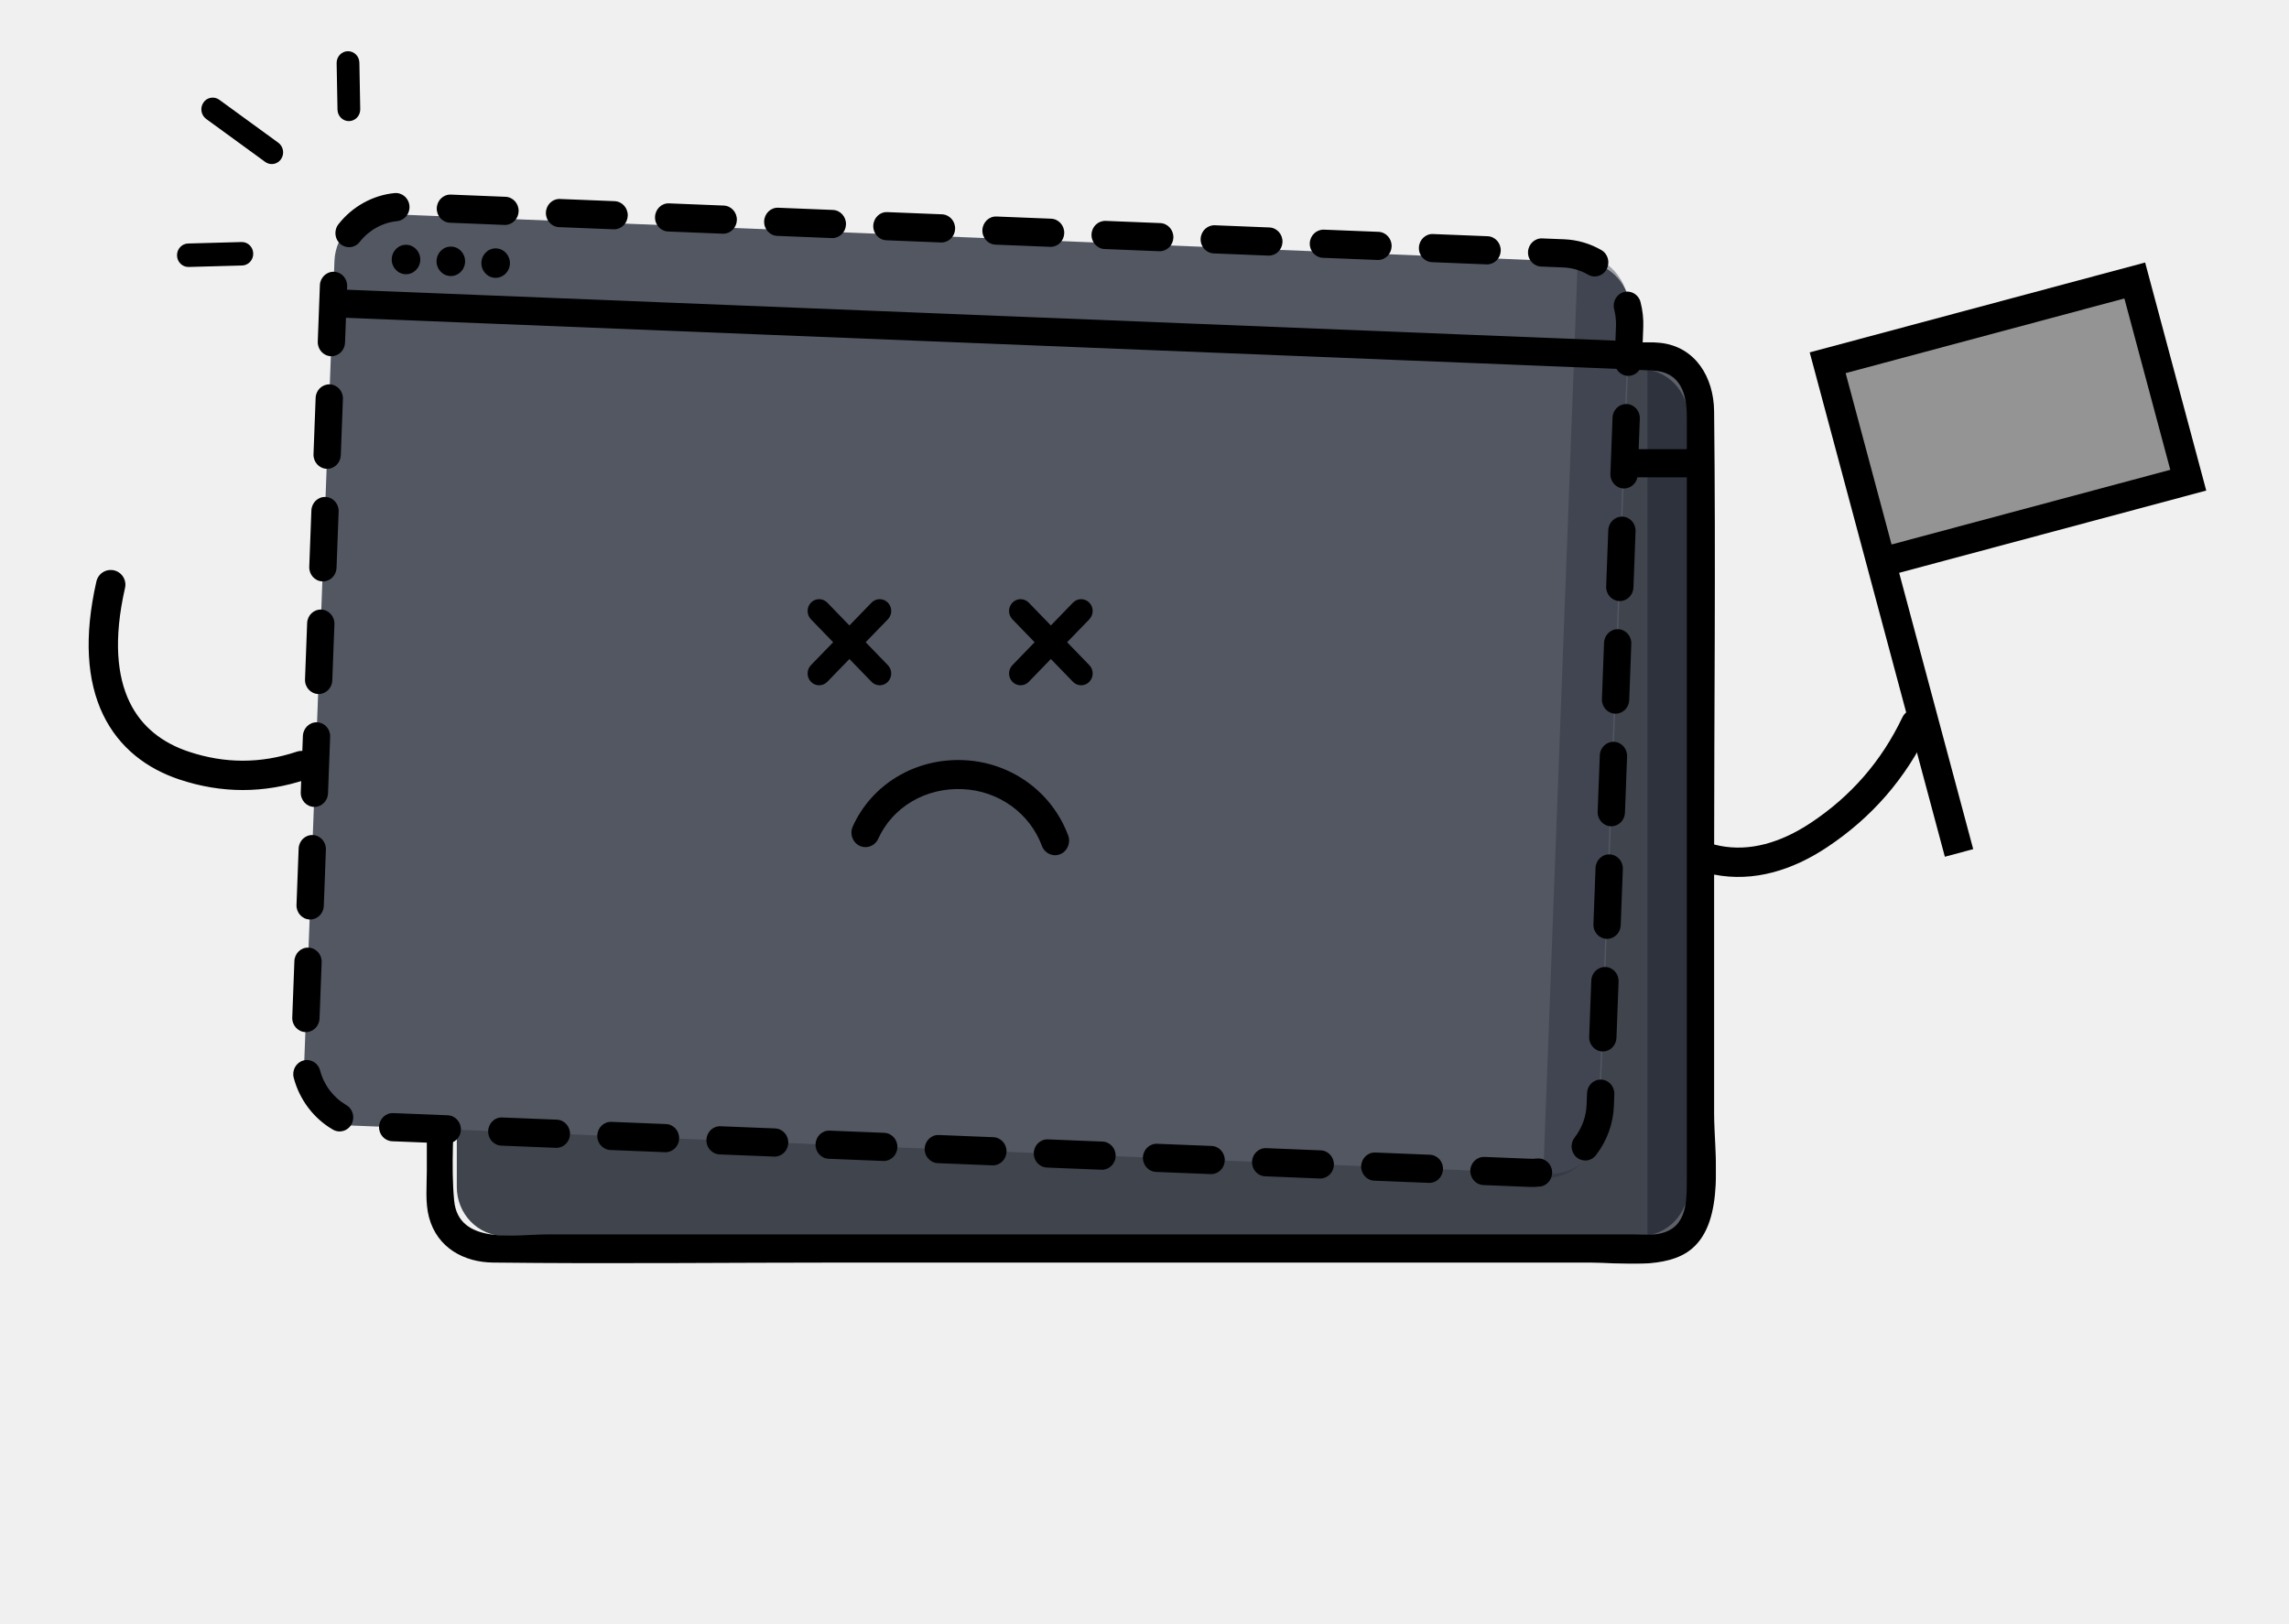
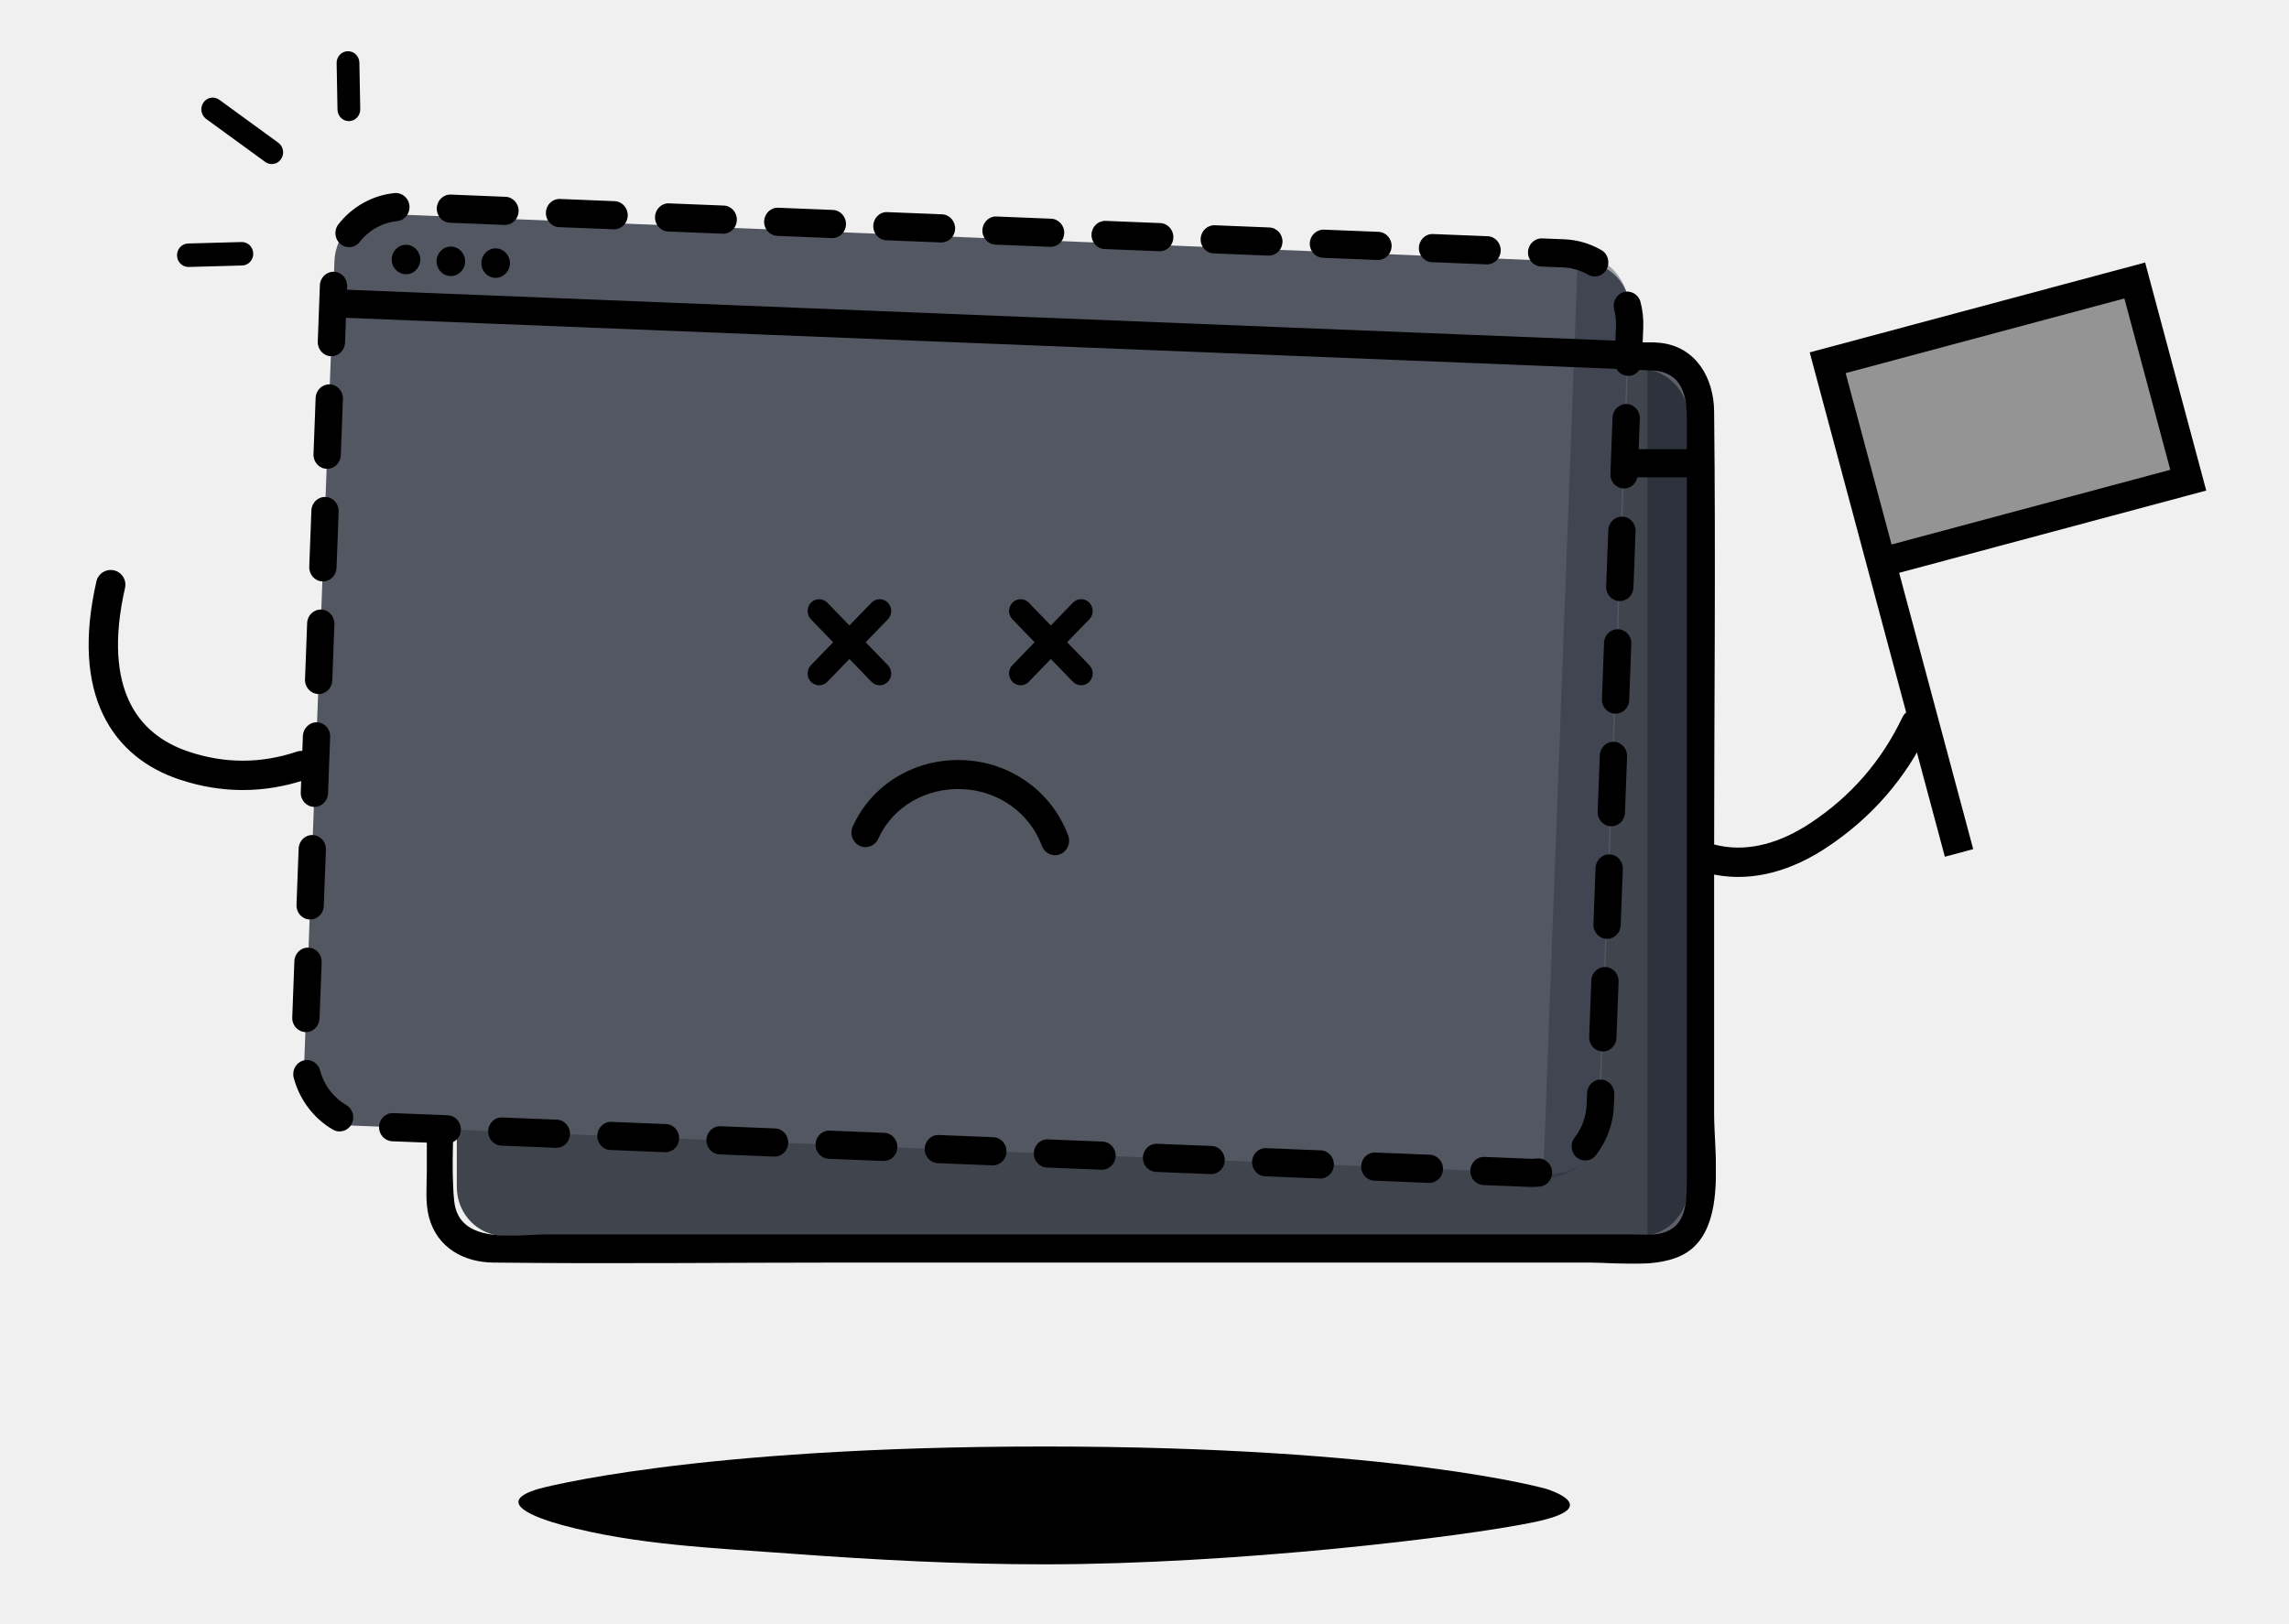
<svg xmlns="http://www.w3.org/2000/svg" xmlns:xlink="http://www.w3.org/1999/xlink" width="234" height="166" viewBox="0 0 234 166">
  <defs>
    <path id="a" d="M.28.888h131.91v94.23H.28z" />
    <path id="c" d="M.91 2.247c0 1.064.838 1.927 1.868 1.927 1.032 0 1.869-.863 1.869-1.927 0-1.065-.837-1.926-1.869-1.926-1.03 0-1.867.861-1.867 1.926z" />
  </defs>
  <g fill="none" fill-rule="evenodd">
-     <path stroke="#000" stroke-linecap="round" stroke-width="3" d="M30.819 78.277c-4 1.334-8 1.334-12 0-6-2-10-7.5-7.5-18.5M195.83 73.992c-2.25 4.72-5.556 8.522-9.916 11.407-6.54 4.328-14.196 4.348-20.833-5.594" />
+     <path fill-rule="nonzero" stroke="#000" stroke-linecap="round" stroke-width="3" d="M30.819 78.277c-4 1.334-8 1.334-12 0-6-2-10-7.5-7.5-18.5M195.83 73.992c-2.25 4.72-5.556 8.522-9.916 11.407-6.54 4.328-14.196 4.348-20.833-5.594" />
    <path fill="#949494" fill-rule="nonzero" d="M186 37.815L218.9 29l5.29 19.744-32.9 8.815z" />
-     <path stroke="#000" stroke-width="3" d="M200.268 87.208l-6.665-24.873-1.293-4.827-5.47-20.418 31.392-8.412 5.47 20.419-31.392 8.411" />
+     <path fill="#000" d="M55.074 152.223s15.543-4.324 51.68-4.324 51.291 4.324 51.291 4.324 6.217 1.853-1.165 3.397c-7.383 1.544-30.697 4.325-50.126 4.325-8.682 0-17.34-.457-25.98-1.098-7.797-.577-15.753-.88-23.229-2.897-2.742-.74-7.198-2.343-2.47-3.727" />
+     <path fill-rule="nonzero" stroke="#000" stroke-width="3" d="M200.268 87.208l-6.665-24.873-1.293-4.827-5.47-20.418 31.392-8.412 5.47 20.419-31.392 8.411" />
    <path fill="#3F444D" d="M167.74 126.36H51.542c-2.675 0-4.843-2.238-4.843-4.997V42.74c0-2.76 2.168-4.998 4.843-4.998h116.2c2.675 0 4.844 2.237 4.844 4.998v78.622c0 2.76-2.169 4.998-4.844 4.998" />
    <path fill="#272C37" d="M168.416 126.36h5.419V37.744h-5.419z" opacity=".732" />
    <g transform="translate(43.232 34.107)">
      <mask id="b" fill="#fff">
        <use xlink:href="#a" />
      </mask>
      <path fill="#000" d="M3.194 38.217v-21.13c0-3.147-.118-6.32 0-9.464C3.292 5 4.998 3.833 7.283 3.785c11.477-.239 22.985 0 34.465 0h75.072c2.978 0 6.024-.193 8.997 0 2.78.18 3.39 2.415 3.39 4.726V86.557c0 2.525-.06 5.231-3.33 5.549-.674.065-1.385 0-2.061 0H12.687c-3.17 0-9.059 1.133-9.493-3.463-.339-3.586 0-7.37 0-10.975V59.99c0-1.853-2.792-1.857-2.792 0v25.57c0 1.542-.182 3.281.22 4.787.837 3.144 3.594 4.603 6.54 4.637 12.03.141 24.066 0 36.094 0H119.266c3.134 0 7.894.778 10.486-1.438 3.416-2.921 2.246-9.768 2.246-13.815V53.914c0-15.322.174-30.659 0-45.984-.039-3.445-1.892-6.575-5.48-6.98-.913-.104-1.853-.045-2.77-.045H10.297c-1.184 0-2.375-.038-3.558 0C3.153 1.025.534 3.61.402 7.342c-.274 7.847 0 15.757 0 23.608v7.267c0 1.854 2.792 1.857 2.792 0" mask="url(#b)" />
    </g>
    <g transform="translate(42.035 81.048)">
      <mask id="d" fill="#fff">
        <use xlink:href="#c" />
      </mask>
      <path fill="#8DC1EB" d="M-5.313 10.598H10.87V-6.104H-5.313z" mask="url(#d)" />
    </g>
    <g>
      <path fill="#000" d="M45.03 48.806h128.805c1.796 0 1.798-2.88 0-2.88H45.031c-1.796 0-1.8 2.88 0 2.88" />
      <path fill="#8DC1EB" d="M52.95 41.829c0 .832-.653 1.505-1.458 1.505-.806 0-1.46-.673-1.46-1.505 0-.832.654-1.506 1.46-1.506.805 0 1.459.674 1.459 1.506M57.536 41.829c0 .832-.654 1.505-1.46 1.505-.805 0-1.458-.673-1.458-1.505 0-.832.653-1.506 1.459-1.506.805 0 1.459.674 1.459 1.506M62.121 41.829c0 .832-.653 1.505-1.459 1.505-.805 0-1.459-.673-1.459-1.505 0-.832.654-1.506 1.46-1.506.805 0 1.458.674 1.458 1.506M122.327 98.04c.378.912-.031 1.972-.917 2.364-.886.391-1.911-.032-2.29-.946-1.67-4.02-5.639-6.631-10.112-6.645-4.577-.016-8.587 2.564-10.213 6.572a1.75 1.75 0 0 1-1.616 1.105 1.71 1.71 0 0 1-.668-.14c-.89-.385-1.307-1.44-.934-2.357 2.174-5.354 7.452-8.8 13.443-8.78 5.865.019 11.089 3.484 13.307 8.826M94.776 76.183c-.393-.705-.156-1.607.527-2.011l5.26-3.12a1.407 1.407 0 0 1 1.95.544c.394.707.159 1.607-.526 2.013l-5.26 3.116a1.402 1.402 0 0 1-1.95-.542M122.872 75.616c-.296.755-1.128 1.12-1.86.814l-5.624-2.347c-.731-.306-1.083-1.166-.789-1.92.296-.754 1.13-1.119 1.86-.814l5.624 2.349c.732.306 1.085 1.164.789 1.918M102.94 76.247a2.657 2.657 0 0 1 0 3.671 2.461 2.461 0 0 1-3.557-.001 2.653 2.653 0 0 1 0-3.67 2.46 2.46 0 0 1 3.557 0M117.943 76.203a2.655 2.655 0 0 1 0 3.67 2.462 2.462 0 0 1-3.559.002 2.657 2.657 0 0 1 0-3.672 2.463 2.463 0 0 1 3.559 0" />
      <path fill="#525762" d="M158.48 120.002l-122.775-4.931c-2.673-.108-4.756-2.431-4.652-5.188l3.138-83.211c.104-2.757 2.355-4.907 5.028-4.8l122.776 4.93c2.673.108 4.755 2.43 4.651 5.19l-3.137 83.209c-.104 2.76-2.356 4.909-5.029 4.801" />
      <path fill="#272C37" fill-opacity=".4" d="M161.315 25.964c2.99.12 5.32 2.72 5.203 5.806l-3.14 83.312c-.117 3.086-2.636 5.491-5.626 5.371l3.563-94.489z" />
      <path fill="#000" d="M34.51 32.461l44.222 1.776c23.5.945 47 1.888 70.5 2.83l16.204.653c1.796.072 1.793-2.809 0-2.88l-44.222-1.777-70.5-2.831-16.204-.65c-1.795-.073-1.793 2.807 0 2.88M42.963 26.593c-.03.831-.71 1.477-1.514 1.445-.805-.03-1.433-.733-1.401-1.563.03-.831.71-1.478 1.515-1.446.804.033 1.431.732 1.4 1.564M47.545 26.776c-.03.831-.71 1.479-1.514 1.447-.806-.033-1.433-.733-1.402-1.564.032-.832.71-1.478 1.516-1.446.804.032 1.431.732 1.4 1.563M52.127 26.96c-.031.832-.71 1.478-1.514 1.446-.806-.031-1.433-.731-1.402-1.563.031-.831.71-1.478 1.514-1.446.806.033 1.433.732 1.402 1.564M109.198 85.427c.283.766-.088 1.623-.829 1.917-.74.293-1.572-.09-1.856-.855-1.251-3.364-4.436-5.645-8.12-5.805-3.766-.165-7.147 1.828-8.611 5.074-.253.559-.802.88-1.365.856a1.381 1.381 0 0 1-.546-.137c-.72-.347-1.032-1.23-.695-1.973 1.956-4.336 6.408-6.998 11.34-6.783 4.828.21 9.021 3.234 10.682 7.706" />
      <path fill="#000" d="M51.624 22.999l-.055-.001-5.578-.225c-.77-.03-1.37-.7-1.34-1.495.03-.794.672-1.413 1.449-1.382l5.578.225c.77.03 1.37.699 1.34 1.494-.03.776-.648 1.384-1.394 1.384m11.156.447l-.055-.001-5.578-.222c-.771-.033-1.37-.702-1.34-1.495.029-.796.673-1.416 1.447-1.384l5.58.224c.77.032 1.369.7 1.339 1.495-.03.775-.648 1.383-1.393 1.383m11.155.45l-.055-.001-5.578-.225c-.77-.03-1.37-.7-1.34-1.495.03-.796.676-1.424 1.448-1.382l5.578.225c.77.03 1.37.699 1.34 1.493-.03.776-.648 1.385-1.393 1.385m11.155.447l-.055-.001-5.578-.225c-.77-.03-1.37-.7-1.34-1.495.03-.793.68-1.423 1.449-1.382l5.578.225c.77.03 1.37.699 1.34 1.494-.03.776-.648 1.384-1.394 1.384m11.156.448h-.055l-5.578-.224c-.77-.033-1.37-.7-1.34-1.495.03-.796.672-1.426 1.449-1.384l5.578.224c.77.032 1.37.702 1.34 1.495-.03.775-.649 1.384-1.394 1.384m11.155.448c-.017 0-.037 0-.055-.002l-5.577-.223c-.77-.031-1.371-.7-1.341-1.495.031-.794.692-1.423 1.45-1.382l5.576.223c.771.031 1.37.7 1.34 1.495-.028.776-.647 1.384-1.393 1.384m-71.718.035a1.36 1.36 0 0 1-.877-.32c-.6-.499-.693-1.407-.208-2.025 1.415-1.808 3.506-2.969 5.738-3.188.768-.071 1.449.507 1.52 1.299.074.792-.489 1.494-1.256 1.57-1.49.144-2.885.921-3.832 2.13a1.375 1.375 0 0 1-1.085.534m82.874.413l-.055-.001-5.578-.224c-.77-.03-1.37-.7-1.34-1.495.03-.794.671-1.408 1.45-1.383l5.577.225c.77.03 1.37.699 1.34 1.494-.03.776-.648 1.384-1.394 1.384m11.156.448h-.055l-5.578-.226c-.77-.03-1.37-.699-1.34-1.494.03-.793.688-1.412 1.448-1.383l5.578.224c.77.03 1.37.7 1.34 1.496-.03.776-.647 1.383-1.393 1.383m11.156.448c-.02 0-.037 0-.055-.002l-5.578-.222c-.771-.032-1.37-.702-1.34-1.495.03-.795.686-1.408 1.448-1.383l5.577.223c.771.031 1.371.7 1.341 1.495-.03.776-.648 1.384-1.393 1.384m11.154.45l-.055-.002-5.576-.225c-.771-.03-1.37-.7-1.341-1.495.03-.794.683-1.421 1.448-1.382l5.578.224c.77.03 1.37.7 1.34 1.494-.03.775-.648 1.385-1.394 1.385m11.002 1.235c-.233 0-.468-.06-.684-.186a5.42 5.42 0 0 0-2.53-.735l-2.265-.093c-.77-.03-1.37-.699-1.34-1.494.03-.793.684-1.416 1.45-1.383l2.264.09a8.233 8.233 0 0 1 3.79 1.106c.672.39.909 1.267.53 1.96-.255.471-.728.735-1.215.735M33.879 36.422l-.055-.002c-.771-.03-1.37-.7-1.34-1.496l.217-5.755c.029-.794.672-1.41 1.448-1.383.77.03 1.37.7 1.34 1.494l-.217 5.757c-.03.776-.647 1.385-1.393 1.385m132.58 2.01l-.055-.002c-.77-.03-1.37-.7-1.34-1.496l.134-3.578a5.994 5.994 0 0 0-.186-1.728c-.2-.768.243-1.557.987-1.763.746-.205 1.51.25 1.708 1.018a8.88 8.88 0 0 1 .28 2.585l-.135 3.579c-.029.775-.648 1.384-1.393 1.384M33.444 47.935c-.018 0-.037 0-.055-.002-.77-.032-1.37-.7-1.34-1.494l.218-5.758c.03-.794.671-1.407 1.448-1.382.77.03 1.37.7 1.34 1.494l-.217 5.757c-.03.776-.648 1.385-1.394 1.385m132.58 2.008h-.055c-.77-.032-1.37-.7-1.34-1.495l.217-5.757c.03-.793.686-1.406 1.449-1.383.77.033 1.37.7 1.34 1.495l-.216 5.757c-.03.775-.649 1.383-1.395 1.383M33.01 59.448l-.055-.002c-.77-.03-1.37-.7-1.34-1.496l.217-5.755c.03-.795.673-1.416 1.448-1.383.771.03 1.37.7 1.34 1.494l-.217 5.757c-.029.776-.647 1.385-1.393 1.385m132.58 2.01l-.055-.002c-.77-.032-1.37-.702-1.34-1.496l.217-5.755c.031-.796.69-1.41 1.448-1.384.771.031 1.37.7 1.34 1.496l-.216 5.756c-.03.775-.649 1.384-1.394 1.384M32.577 70.96l-.056-.001c-.77-.03-1.37-.7-1.34-1.495l.218-5.756c.028-.794.672-1.412 1.447-1.382.77.03 1.37.699 1.34 1.494l-.217 5.757c-.03.775-.648 1.383-1.392 1.383m132.58 2.01l-.056-.001c-.77-.03-1.37-.7-1.34-1.495l.216-5.756c.032-.795.686-1.42 1.449-1.383.77.03 1.37.7 1.34 1.495l-.216 5.757c-.029.775-.648 1.383-1.394 1.383M32.141 82.503l-.055-.001c-.771-.031-1.37-.7-1.34-1.495l.217-5.756c.03-.795.673-1.427 1.448-1.399.77.03 1.37.685 1.34 1.478l-.217 5.79c-.029.774-.647 1.383-1.393 1.383m132.581 1.979l-.055-.001c-.77-.031-1.37-.7-1.34-1.495l.217-5.756c.03-.795.69-1.422 1.448-1.384.771.032 1.371.702 1.341 1.495l-.217 5.756c-.03.776-.648 1.385-1.394 1.385M31.706 94.015l-.055-.001c-.77-.03-1.37-.7-1.34-1.495l.218-5.755c.03-.795.675-1.42 1.448-1.384.77.03 1.37.7 1.34 1.495L33.1 92.63c-.03.776-.648 1.384-1.394 1.384m132.583 1.98l-.055-.001c-.771-.032-1.37-.7-1.341-1.495l.217-5.756c.03-.795.684-1.424 1.448-1.383.77.03 1.37.7 1.34 1.495l-.216 5.756c-.03.776-.648 1.384-1.393 1.384m-133.016 9.534l-.056-.001c-.77-.032-1.37-.7-1.34-1.495l.217-5.758c.03-.794.675-1.425 1.448-1.382.771.03 1.37.7 1.34 1.495l-.216 5.756c-.03.775-.648 1.385-1.393 1.385m132.581 1.979l-.055-.001c-.77-.031-1.37-.7-1.34-1.496l.216-5.756c.031-.795.69-1.414 1.45-1.383.77.03 1.369.7 1.34 1.495l-.218 5.756c-.03.776-.647 1.385-1.393 1.385m-129.137 8.178c-.231 0-.466-.06-.681-.185-1.962-1.134-3.424-3.067-4.009-5.301-.201-.768.238-1.56.983-1.767.743-.206 1.51.246 1.71 1.014a5.808 5.808 0 0 0 2.68 3.542c.672.388.912 1.266.535 1.96a1.39 1.39 0 0 1-1.218.737m11.006 1.226l-.055-.001-5.578-.222c-.77-.033-1.37-.7-1.34-1.495.03-.796.678-1.418 1.449-1.384l5.578.224c.77.032 1.369.7 1.34 1.495-.03.775-.648 1.383-1.394 1.383m11.156.45l-.055-.001-5.578-.225c-.77-.03-1.37-.7-1.34-1.495.029-.794.67-1.427 1.449-1.382l5.577.223c.77.031 1.37.7 1.34 1.496-.029.775-.648 1.384-1.393 1.384m11.155.447l-.055-.001-5.578-.224c-.77-.03-1.37-.7-1.34-1.495.03-.794.673-1.416 1.448-1.383l5.578.225c.77.03 1.37.699 1.34 1.494-.028.776-.647 1.384-1.393 1.384m11.156.448h-.055l-5.579-.224c-.77-.033-1.37-.7-1.34-1.495.03-.796.676-1.418 1.449-1.382l5.578.222c.77.032 1.37.702 1.34 1.495-.03.775-.647 1.384-1.393 1.384m82.865.4c-.307 0-.616-.103-.874-.317-.6-.499-.695-1.406-.213-2.024a5.852 5.852 0 0 0 1.23-3.4l.044-1.149c.03-.794.664-1.415 1.448-1.382.77.03 1.37.7 1.34 1.495l-.043 1.148a8.764 8.764 0 0 1-1.844 5.092c-.275.354-.68.538-1.088.538m-71.71.048l-.055-.001-5.578-.225c-.77-.03-1.37-.7-1.34-1.495.03-.795.678-1.417 1.449-1.382l5.578.223c.77.031 1.37.7 1.339 1.495-.029.776-.648 1.385-1.392 1.385m11.154.447l-.053-.001-5.578-.224c-.771-.03-1.37-.7-1.34-1.495.029-.794.686-1.42 1.447-1.383l5.578.225c.77.03 1.37.699 1.34 1.494-.029.776-.648 1.384-1.394 1.384m11.156.448h-.055l-5.578-.224c-.77-.031-1.37-.7-1.34-1.495.03-.794.67-1.42 1.45-1.384l5.577.224c.77.03 1.37.7 1.34 1.496-.03.776-.648 1.383-1.394 1.383m11.156.448c-.018 0-.037 0-.055-.002l-5.578-.222c-.77-.032-1.37-.702-1.34-1.496.03-.794.688-1.414 1.449-1.382l5.577.223c.77.031 1.37.7 1.34 1.495-.03.776-.647 1.384-1.393 1.384m11.156.45l-.057-.002-5.576-.225c-.771-.03-1.37-.699-1.34-1.495.03-.794.685-1.418 1.447-1.383l5.578.225c.771.03 1.37.7 1.341 1.494-.03.776-.648 1.385-1.393 1.385m11.155.447h-.055l-5.579-.226c-.77-.03-1.369-.699-1.34-1.494.03-.793.686-1.423 1.45-1.383l5.577.225c.771.03 1.37.7 1.34 1.495-.03.776-.647 1.383-1.393 1.383m10.475.415c-.11 0-.221-.002-.333-.006l-4.619-.185c-.77-.032-1.37-.702-1.34-1.495.03-.795.674-1.41 1.448-1.383l4.62.185c.259.011.515.003.769-.023.763-.076 1.448.505 1.522 1.295.076.792-.487 1.495-1.254 1.573-.268.026-.542.04-.813.04M19.258 27.296c-.627 0-1.145-.516-1.161-1.167-.018-.663.488-1.215 1.131-1.232l5.466-.15c.645-.014 1.176.505 1.193 1.168.017.662-.49 1.213-1.131 1.231l-5.467.15h-.03zM35.664 12.384c-.632 0-1.15-.522-1.162-1.177l-.088-4.75c-.012-.662.498-1.209 1.14-1.221.653-.009 1.173.514 1.185 1.176l.087 4.75c.013.661-.498 1.209-1.14 1.222h-.022zM27.78 16.775a1.14 1.14 0 0 1-.67-.22l-6.035-4.396a1.226 1.226 0 0 1-.279-1.672 1.14 1.14 0 0 1 1.62-.288l6.036 4.395c.524.383.65 1.131.279 1.674-.226.33-.586.507-.95.507M90.586 69.537a.908.908 0 0 1-1.314-.001l-2.438-2.515-2.439 2.516a.908.908 0 0 1-1.313 0 .966.966 0 0 1-.271-.678.966.966 0 0 1 .271-.678l2.439-2.516-2.439-2.517a.967.967 0 0 1-.271-.678c0-.245.09-.49.271-.677a.91.91 0 0 1 1.313 0l2.439 2.518 2.44-2.52a.91.91 0 0 1 1.312.002.98.98 0 0 1 0 1.355l-2.44 2.517 2.44 2.517a.982.982 0 0 1 0 1.355" />
      <path stroke="#000" stroke-width=".5" d="M90.586 69.537a.908.908 0 0 1-1.314-.001l-2.438-2.515-2.439 2.516a.908.908 0 0 1-1.313 0 .966.966 0 0 1-.271-.678.966.966 0 0 1 .271-.678l2.439-2.516-2.439-2.517a.967.967 0 0 1-.271-.678c0-.245.09-.49.271-.677a.91.91 0 0 1 1.313 0l2.439 2.518 2.44-2.52a.91.91 0 0 1 1.312.002.98.98 0 0 1 0 1.355l-2.44 2.517 2.44 2.517a.982.982 0 0 1 0 1.355z" />
      <path fill="#000" d="M111.18 69.537a.908.908 0 0 1-1.314-.001l-2.438-2.515-2.438 2.516a.908.908 0 0 1-1.313 0 .966.966 0 0 1-.272-.678.966.966 0 0 1 .272-.678l2.438-2.516-2.438-2.517a.974.974 0 0 1 0-1.355.91.91 0 0 1 1.313 0l2.438 2.518 2.44-2.52a.91.91 0 0 1 1.312.002.98.98 0 0 1 0 1.355l-2.439 2.517 2.44 2.517a.982.982 0 0 1 0 1.355" />
      <path stroke="#000" stroke-width=".5" d="M111.18 69.537a.908.908 0 0 1-1.314-.001l-2.438-2.515-2.438 2.516a.908.908 0 0 1-1.313 0 .966.966 0 0 1-.272-.678.966.966 0 0 1 .272-.678l2.438-2.516-2.438-2.517a.974.974 0 0 1 0-1.355.91.91 0 0 1 1.313 0l2.438 2.518 2.44-2.52a.91.91 0 0 1 1.312.002.98.98 0 0 1 0 1.355l-2.439 2.517 2.44 2.517a.982.982 0 0 1 0 1.355z" />
    </g>
  </g>
</svg>
